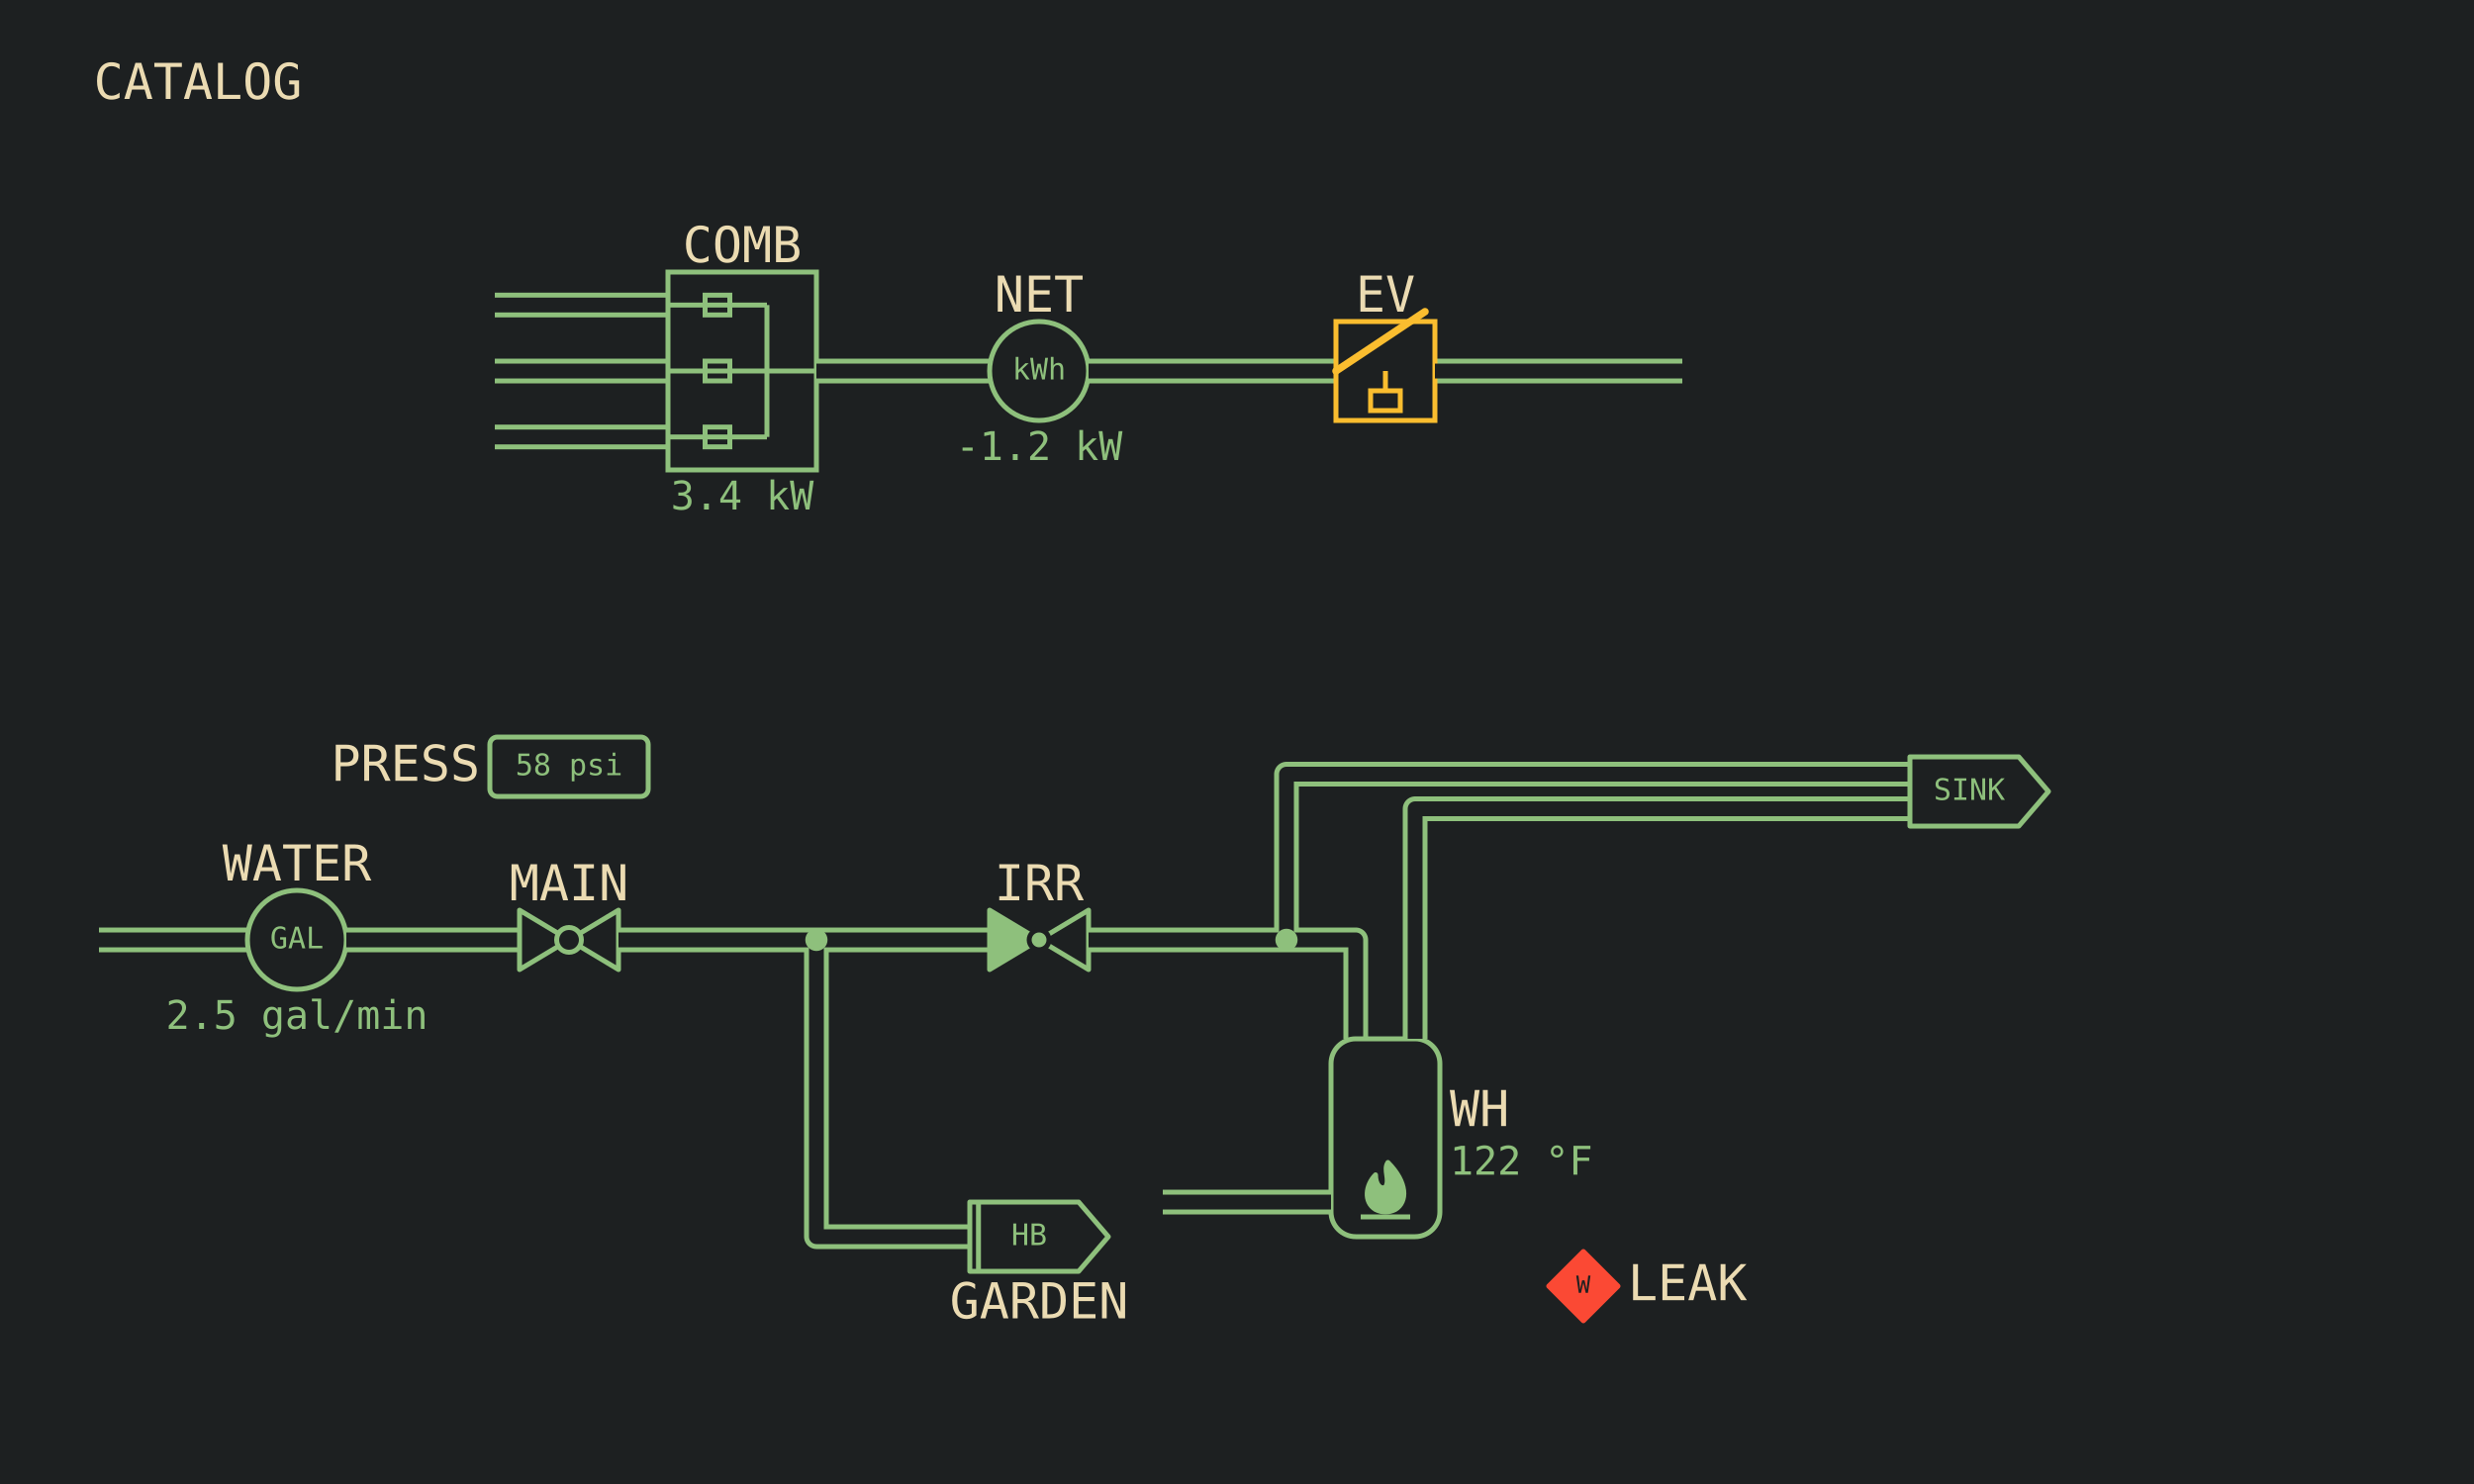
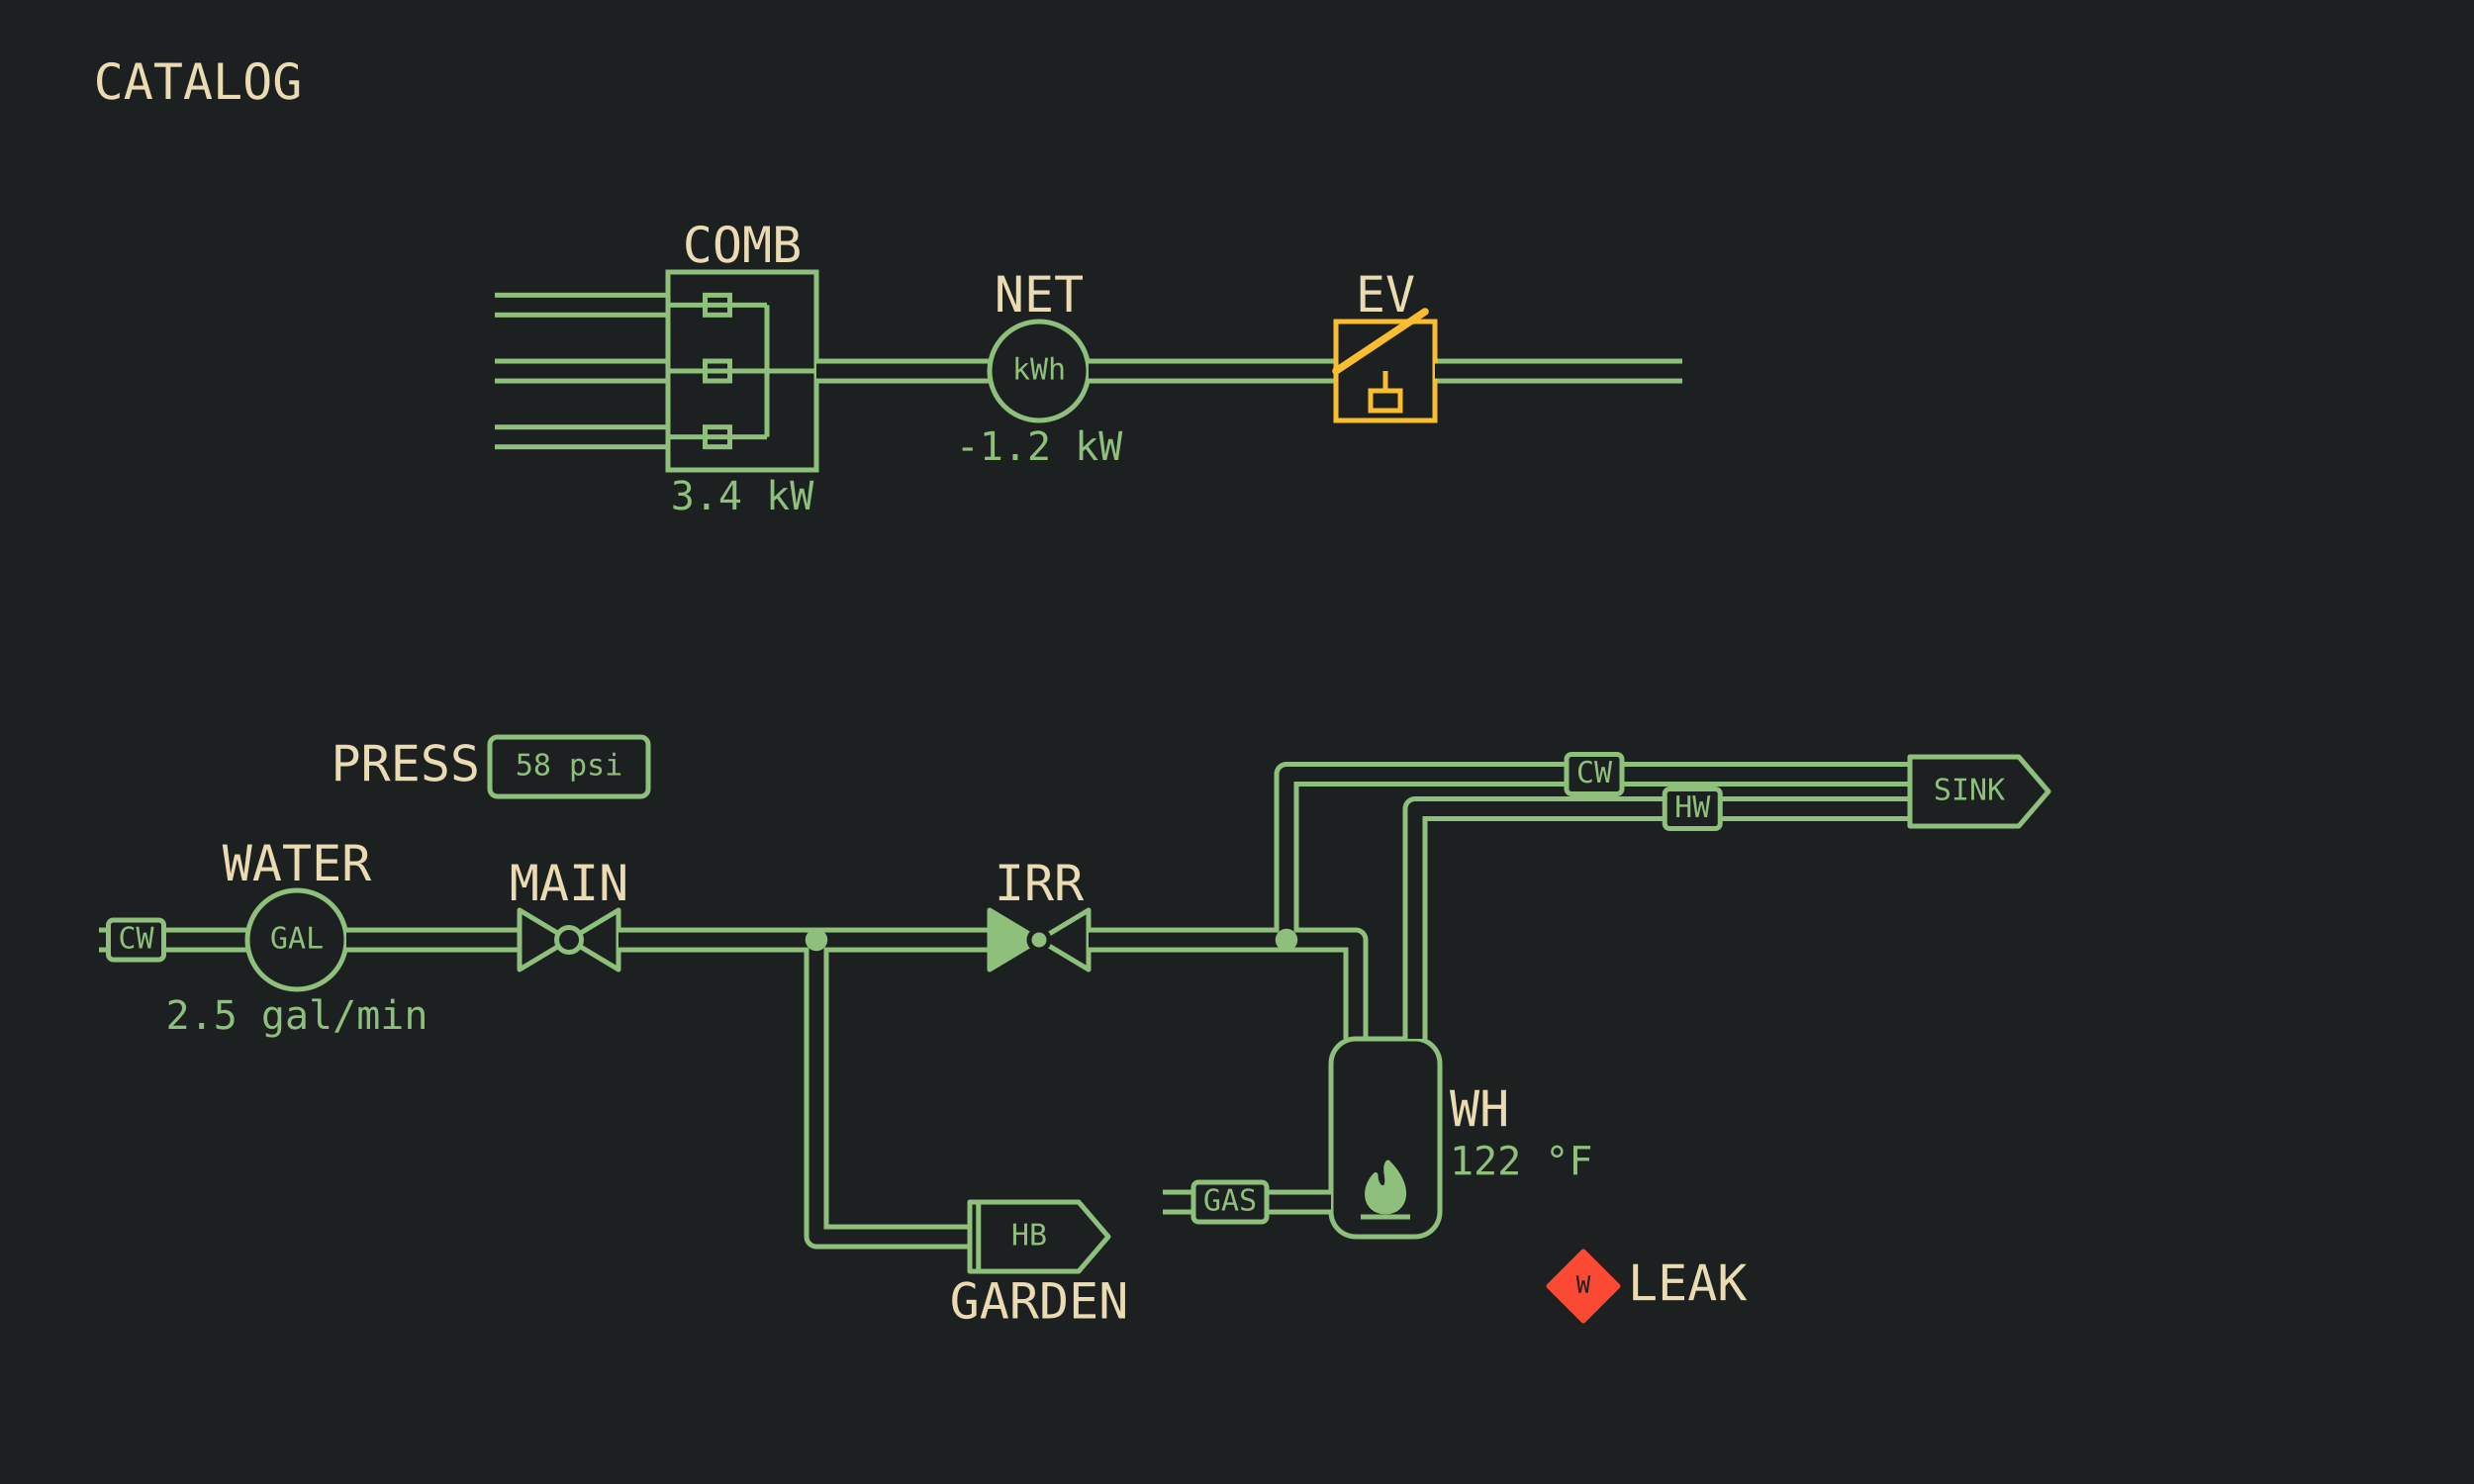
<svg xmlns="http://www.w3.org/2000/svg" viewBox="0 0 1000 600" width="1280" height="768" data-page="catalog" data-theme="lcd">
  <rect x="0" y="0" width="1000" height="600" fill="#1d2021" />
  <g id="casings">
    <g data-for="branch_a">
      <polyline points="200,123.33 200,123.33 270,123.33" fill="none" stroke="#8ec07c" stroke-width="10" stroke-linejoin="round" />
    </g>
    <g data-for="branch_b">
      <polyline points="200,150 270,150" fill="none" stroke="#8ec07c" stroke-width="10" stroke-linejoin="round" />
    </g>
    <g data-for="branch_c">
      <polyline points="200,176.67 200,176.67 270,176.67" fill="none" stroke="#8ec07c" stroke-width="10" stroke-linejoin="round" />
    </g>
    <g data-for="to_meter">
      <polyline points="330,150 400,150" fill="none" stroke="#8ec07c" stroke-width="10" stroke-linejoin="round" />
    </g>
    <g data-for="to_circuit">
      <polyline points="440,150 540,150" fill="none" stroke="#8ec07c" stroke-width="10" stroke-linejoin="round" />
    </g>
    <g data-for="to_load">
      <polyline points="580,150 680,150" fill="none" stroke="#8ec07c" stroke-width="10" stroke-linejoin="round" />
    </g>
    <g data-for="service">
      <polyline points="40,380 100,380" fill="none" stroke="#8ec07c" stroke-width="10" stroke-linejoin="round" />
    </g>
    <g data-for="to_main">
      <polyline points="140,380 210,380" fill="none" stroke="#8ec07c" stroke-width="10" stroke-linejoin="round" />
    </g>
    <g data-for="to_branch">
      <polyline points="250,380 330,380" fill="none" stroke="#8ec07c" stroke-width="10" stroke-linejoin="round" />
    </g>
    <g data-for="to_irrigation">
      <polyline points="330,380 400,380" fill="none" stroke="#8ec07c" stroke-width="10" stroke-linejoin="round" />
    </g>
    <g data-for="to_tee">
      <polyline points="440,380 520,380" fill="none" stroke="#8ec07c" stroke-width="10" stroke-linejoin="round" />
    </g>
    <g data-for="to_heater">
      <polyline points="520,380 548,380 548,420" fill="none" stroke="#8ec07c" stroke-width="10" stroke-linejoin="round" />
    </g>
    <g data-for="to_sink">
      <polyline points="520,380 520,313 772,313" fill="none" stroke="#8ec07c" stroke-width="10" stroke-linejoin="round" />
    </g>
    <g data-for="gas">
      <polyline points="470,486 538,486" fill="none" stroke="#8ec07c" stroke-width="10" stroke-linejoin="round" />
    </g>
    <g data-for="hot">
      <polyline points="572,420 572,327 772,327" fill="none" stroke="#8ec07c" stroke-width="10" stroke-linejoin="round" />
    </g>
    <g data-for="to_garden">
      <polyline points="330,380 330,500 392,500" fill="none" stroke="#8ec07c" stroke-width="10" stroke-linejoin="round" />
    </g>
  </g>
  <g id="title">
    <text x="80" y="40" text-anchor="middle" font-family="DejaVu Sans Mono, monospace" font-size="20" fill="#ebdbb2">CATALOG</text>
  </g>
  <g id="branch_a">
    <polyline points="200,123.33 200,123.33 270,123.33" fill="none" stroke="#1d2021" stroke-width="6" stroke-linejoin="round" />
  </g>
  <g id="branch_b">
    <polyline points="200,150 270,150" fill="none" stroke="#1d2021" stroke-width="6" stroke-linejoin="round" />
  </g>
  <g id="branch_c">
    <polyline points="200,176.67 200,176.67 270,176.67" fill="none" stroke="#1d2021" stroke-width="6" stroke-linejoin="round" />
  </g>
  <g id="combiner">
    <rect x="270" y="110" width="60" height="80" fill="none" stroke="#8ec07c" stroke-width="2" />
    <line x1="270" y1="123.33" x2="310" y2="123.33" stroke="#8ec07c" stroke-width="2" />
    <rect x="285" y="119.33" width="10" height="8" fill="none" stroke="#8ec07c" stroke-width="2" />
    <line x1="270" y1="150" x2="310" y2="150" stroke="#8ec07c" stroke-width="2" />
    <rect x="285" y="146" width="10" height="8" fill="none" stroke="#8ec07c" stroke-width="2" />
    <line x1="270" y1="176.67" x2="310" y2="176.67" stroke="#8ec07c" stroke-width="2" />
    <rect x="285" y="172.67" width="10" height="8" fill="none" stroke="#8ec07c" stroke-width="2" />
    <line x1="310" y1="123.33" x2="310" y2="176.67" stroke="#8ec07c" stroke-width="2" />
    <line x1="310" y1="150" x2="330" y2="150" stroke="#8ec07c" stroke-width="2" />
    <text x="300" y="106" text-anchor="middle" font-family="DejaVu Sans Mono, monospace" font-size="20" fill="#ebdbb2">COMB</text>
    <text x="300" y="206" text-anchor="middle" font-family="DejaVu Sans Mono, monospace" font-size="16" fill="#8ec07c">3.4 kW</text>
  </g>
  <g id="to_meter">
    <polyline points="330,150 400,150" fill="none" stroke="#1d2021" stroke-width="6" stroke-linejoin="round" />
  </g>
  <g id="net_meter">
    <circle cx="420" cy="150" r="20" fill="none" stroke="#8ec07c" stroke-width="2" />
    <text x="420" y="150" text-anchor="middle" dominant-baseline="middle" font-family="DejaVu Sans Mono, monospace" font-size="12" fill="#8ec07c">kWh</text>
    <text x="420" y="126" text-anchor="middle" font-family="DejaVu Sans Mono, monospace" font-size="20" fill="#ebdbb2">NET</text>
    <text x="420" y="186" text-anchor="middle" font-family="DejaVu Sans Mono, monospace" font-size="16" fill="#8ec07c">-1.2 kW</text>
  </g>
  <g id="to_circuit">
    <polyline points="440,150 540,150" fill="none" stroke="#1d2021" stroke-width="6" stroke-linejoin="round" />
  </g>
  <g id="ev_circuit">
    <g>
      <rect x="540" y="130" width="40" height="40" fill="none" stroke="#fabd2f" stroke-width="2" />
      <line x1="540" y1="150" x2="576" y2="126" stroke="#fabd2f" stroke-width="3" stroke-linecap="round" />
      <line x1="560" y1="150" x2="560" y2="158" stroke="#fabd2f" stroke-width="2" />
      <rect x="554" y="158" width="12" height="8" fill="none" stroke="#fabd2f" stroke-width="2" />
    </g>
    <text x="560" y="126" text-anchor="middle" font-family="DejaVu Sans Mono, monospace" font-size="20" fill="#ebdbb2">EV</text>
  </g>
  <g id="to_load">
    <polyline points="580,150 680,150" fill="none" stroke="#1d2021" stroke-width="6" stroke-linejoin="round" />
  </g>
  <g id="service">
    <polyline points="40,380 100,380" fill="none" stroke="#1d2021" stroke-width="6" stroke-linejoin="round" />
+     <rect x="43.8" y="372" width="22.4" height="16" rx="2" fill="#1d2021" stroke="#8ec07c" stroke-width="2" />
+     <text x="55" y="380" text-anchor="middle" dominant-baseline="middle" font-family="DejaVu Sans Mono, monospace" font-size="12" fill="#8ec07c">CW</text>
  </g>
  <g id="water_meter">
    <circle cx="120" cy="380" r="20" fill="none" stroke="#8ec07c" stroke-width="2" />
    <text x="120" y="380" text-anchor="middle" dominant-baseline="middle" font-family="DejaVu Sans Mono, monospace" font-size="12" fill="#8ec07c">GAL</text>
    <text x="120" y="356" text-anchor="middle" font-family="DejaVu Sans Mono, monospace" font-size="20" fill="#ebdbb2">WATER</text>
    <text x="120" y="416" text-anchor="middle" font-family="DejaVu Sans Mono, monospace" font-size="16" fill="#8ec07c">2.5 gal/min</text>
  </g>
  <g id="to_main">
    <polyline points="140,380 210,380" fill="none" stroke="#1d2021" stroke-width="6" stroke-linejoin="round" />
  </g>
  <g id="main_valve">
    <g>
      <polygon points="210,368 210,392 230,380" fill="none" stroke-linejoin="round" stroke="#8ec07c" stroke-width="2" />
      <polygon points="250,368 250,392 230,380" fill="none" stroke-linejoin="round" stroke="#8ec07c" stroke-width="2" />
      <circle cx="230" cy="380" r="5" fill="#1d2021" stroke="#8ec07c" stroke-width="2" />
    </g>
    <text x="230" y="364" text-anchor="middle" font-family="DejaVu Sans Mono, monospace" font-size="20" fill="#ebdbb2">MAIN</text>
  </g>
  <g id="to_branch">
    <polyline points="250,380 330,380" fill="none" stroke="#1d2021" stroke-width="6" stroke-linejoin="round" />
  </g>
  <g id="to_irrigation">
    <polyline points="330,380 400,380" fill="none" stroke="#1d2021" stroke-width="6" stroke-linejoin="round" />
  </g>
  <g id="irrigation">
    <g>
      <polygon points="400,368 400,392 420,380" fill="#8ec07c" stroke-linejoin="round" stroke="#8ec07c" stroke-width="2" />
      <polygon points="440,368 440,392 420,380" fill="none" stroke-linejoin="round" stroke="#8ec07c" stroke-width="2" />
      <circle cx="420" cy="380" r="4" fill="#8ec07c" stroke="#1d2021" stroke-width="2" />
    </g>
    <text x="420" y="364" text-anchor="middle" font-family="DejaVu Sans Mono, monospace" font-size="20" fill="#ebdbb2">IRR</text>
  </g>
  <g id="to_tee">
    <polyline points="440,380 520,380" fill="none" stroke="#1d2021" stroke-width="6" stroke-linejoin="round" />
  </g>
  <g id="to_heater">
    <polyline points="520,380 548,380 548,420" fill="none" stroke="#1d2021" stroke-width="6" stroke-linejoin="round" />
  </g>
  <g id="to_sink">
    <polyline points="520,380 520,313 772,313" fill="none" stroke="#1d2021" stroke-width="6" stroke-linejoin="round" />
+     <rect x="633.2" y="305" width="22.4" height="16" rx="2" fill="#1d2021" stroke="#8ec07c" stroke-width="2" />
+     <text x="644.4" y="313" text-anchor="middle" dominant-baseline="middle" font-family="DejaVu Sans Mono, monospace" font-size="12" fill="#8ec07c">CW</text>
  </g>
  <g id="heater">
    <rect x="538" y="420" width="44" height="80" rx="10" fill="none" stroke="#8ec07c" stroke-width="2" />
    <path d="M561 470 C569 478 569 486 564 489 Q560 491 556 489 C551 486 552 479 556 475 C556 479 558 481 560 480 C562 477 559 473 561 470 Z" fill="#8ec07c" stroke-linejoin="round" stroke="#8ec07c" stroke-width="2" />
    <line x1="550" y1="492" x2="570" y2="492" stroke="#8ec07c" stroke-width="2" />
    <text x="586" y="449.6" text-anchor="start" dominant-baseline="middle" font-family="DejaVu Sans Mono, monospace" font-size="20" fill="#ebdbb2">WH</text>
    <text x="586" y="470.4" text-anchor="start" dominant-baseline="middle" font-family="DejaVu Sans Mono, monospace" font-size="16" fill="#8ec07c">122 °F</text>
  </g>
  <g id="gas">
    <polyline points="470,486 538,486" fill="none" stroke="#1d2021" stroke-width="6" stroke-linejoin="round" />
+     <rect x="482.4" y="478" width="29.6" height="16" rx="2" fill="#1d2021" stroke="#8ec07c" stroke-width="2" />
+     <text x="497.2" y="486" text-anchor="middle" dominant-baseline="middle" font-family="DejaVu Sans Mono, monospace" font-size="12" fill="#8ec07c">GAS</text>
  </g>
  <g id="hot">
    <polyline points="572,420 572,327 772,327" fill="none" stroke="#1d2021" stroke-width="6" stroke-linejoin="round" />
+     <rect x="672.9" y="319" width="22.4" height="16" rx="2" fill="#1d2021" stroke="#8ec07c" stroke-width="2" />
+     <text x="684.1" y="327" text-anchor="middle" dominant-baseline="middle" font-family="DejaVu Sans Mono, monospace" font-size="12" fill="#8ec07c">HW</text>
  </g>
  <g id="to_garden">
    <polyline points="330,380 330,500 392,500" fill="none" stroke="#1d2021" stroke-width="6" stroke-linejoin="round" />
  </g>
  <g id="garden">
    <polygon points="392,486 436,486 448,500 436,514 392,514" fill="none" stroke-linejoin="round" stroke="#8ec07c" stroke-width="2" />
    <line x1="395.5" y1="486" x2="395.5" y2="514" stroke="#8ec07c" stroke-width="2" />
    <text x="416" y="500" text-anchor="middle" dominant-baseline="middle" font-family="DejaVu Sans Mono, monospace" font-size="12" fill="#8ec07c">HB</text>
    <text x="420" y="533" text-anchor="middle" font-family="DejaVu Sans Mono, monospace" font-size="20" fill="#ebdbb2">GARDEN</text>
  </g>
  <g id="sink">
    <polygon points="772,306 816,306 828,320 816,334 772,334" fill="none" stroke-linejoin="round" stroke="#8ec07c" stroke-width="2" />
    <text x="796" y="320" text-anchor="middle" dominant-baseline="middle" font-family="DejaVu Sans Mono, monospace" font-size="12" fill="#8ec07c">SINK</text>
  </g>
  <g id="pressure">
    <rect x="198" y="298" width="64" height="24" rx="3" fill="none" stroke="#8ec07c" stroke-width="2" />
    <text x="230" y="310" text-anchor="middle" dominant-baseline="middle" font-family="DejaVu Sans Mono, monospace" font-size="12" fill="#8ec07c">58 psi</text>
    <text x="194" y="310" text-anchor="end" dominant-baseline="middle" font-family="DejaVu Sans Mono, monospace" font-size="20" fill="#ebdbb2">PRESS</text>
  </g>
  <g id="leak_basement">
    <polygon points="640,506 654,520 640,534 626,520" fill="#fb4934" stroke-linejoin="round" stroke="#fb4934" stroke-width="2" />
    <text x="640" y="520" text-anchor="middle" dominant-baseline="middle" font-family="DejaVu Sans Mono, monospace" font-size="9.6" fill="#1d2021">W</text>
    <text x="658" y="520" text-anchor="start" dominant-baseline="middle" font-family="DejaVu Sans Mono, monospace" font-size="20" fill="#ebdbb2">LEAK</text>
  </g>
  <g id="branch">
    <circle cx="330" cy="380" r="4.5" fill="#8ec07c" />
  </g>
  <g id="tee">
    <circle cx="520" cy="380" r="4.5" fill="#8ec07c" />
  </g>
</svg>
